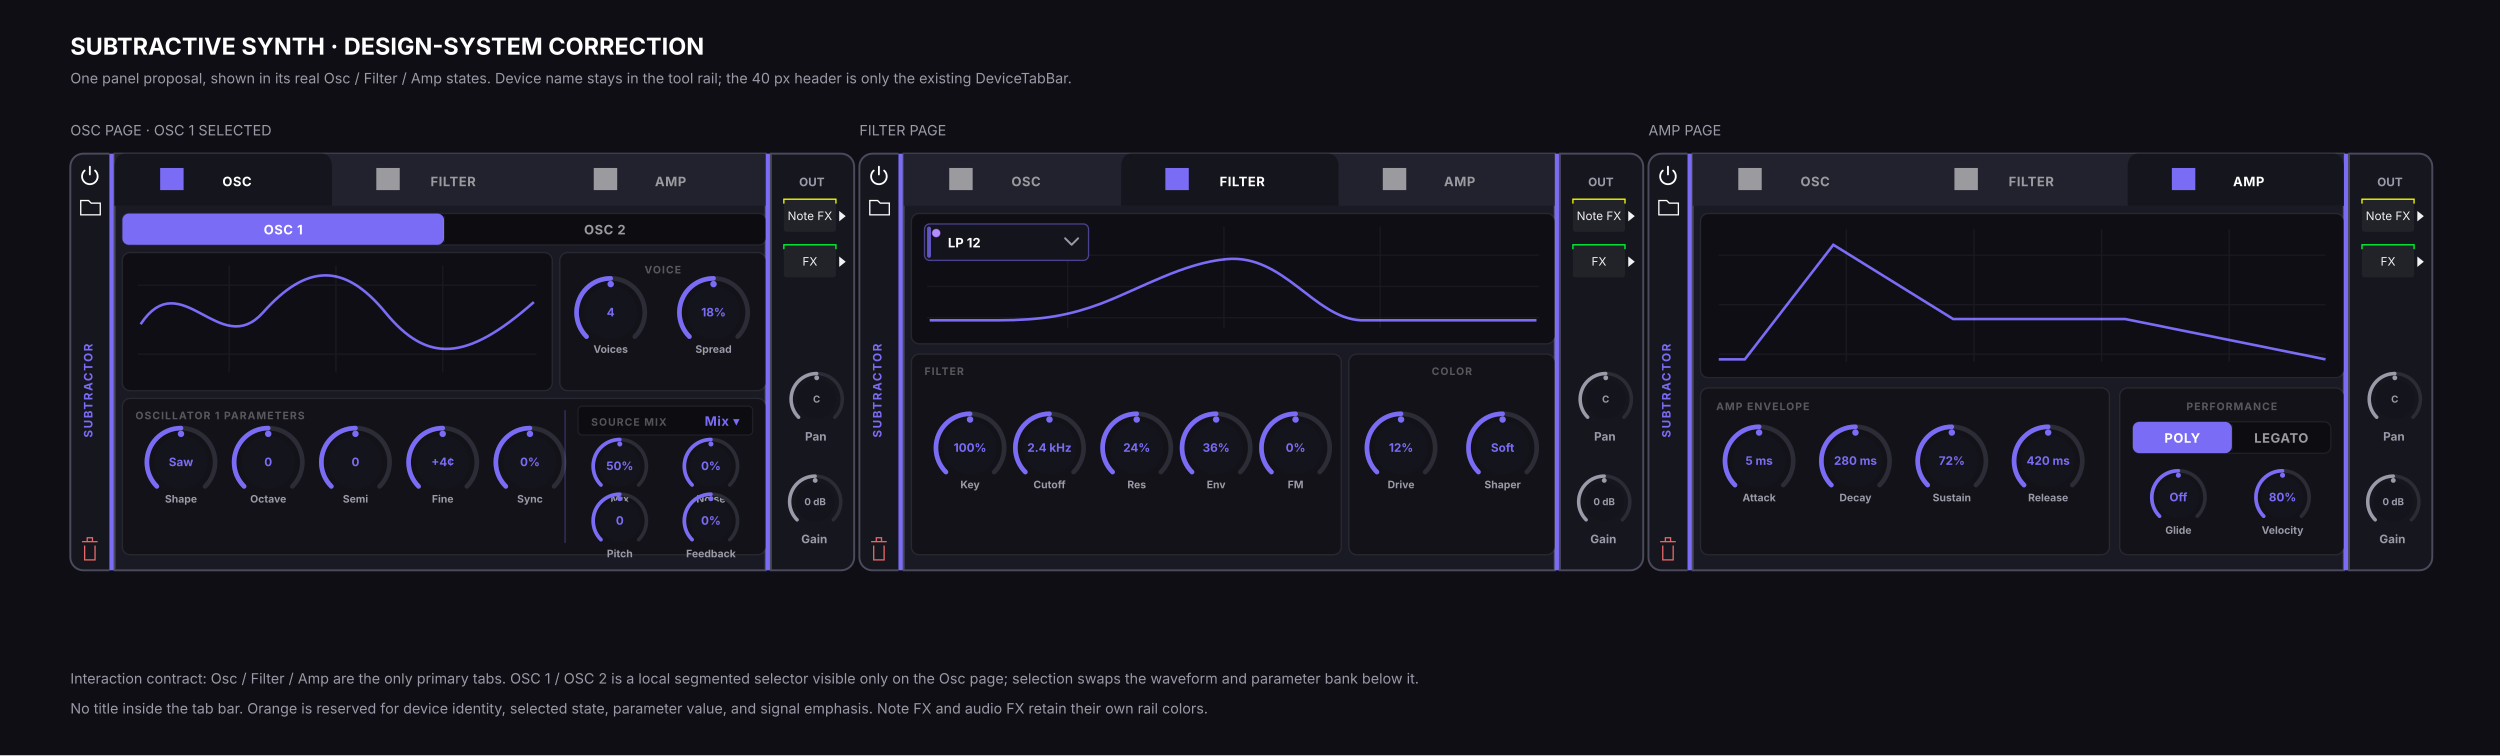
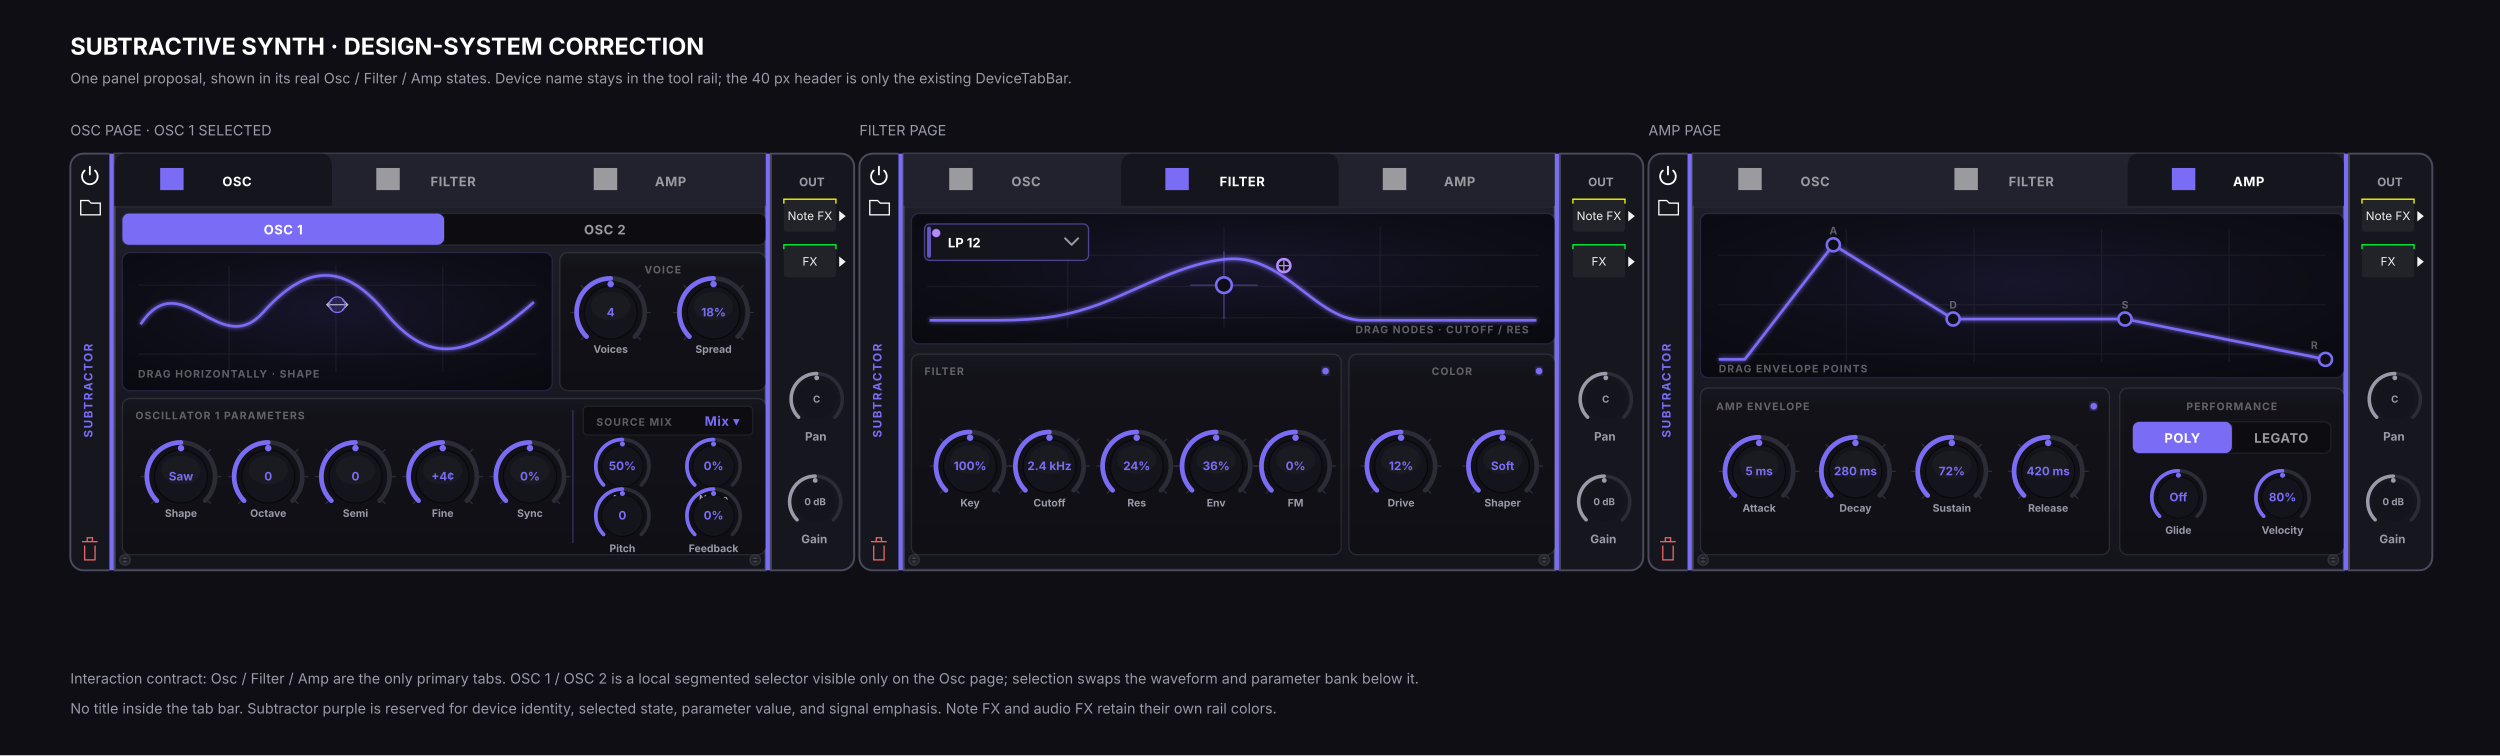
<svg xmlns="http://www.w3.org/2000/svg" width="1920" height="580" viewBox="0 0 1920 580">
  <defs>
+     <linearGradient id="chassisSurface" x2="0" y2="1">
+       <stop stop-color="#20202b" />
+       <stop offset=".42" stop-color="#1a1a24" />
+       <stop offset="1" stop-color="#14141d" />
+     </linearGradient>
+     <linearGradient id="recessedPanel" x2="0" y2="1">
+       <stop stop-color="#171720" />
+       <stop offset=".12" stop-color="#121218" />
+       <stop offset="1" stop-color="#0f0f15" />
+     </linearGradient>
+     <radialGradient id="digitalScreen" cx="50%" cy="42%" r="75%">
+       <stop stop-color="#17152b" />
+       <stop offset=".55" stop-color="#0e0e18" />
+       <stop offset="1" stop-color="#09090f" />
+     </radialGradient>
+     <radialGradient id="metalFastener">
+       <stop stop-color="#6a6a75" />
+       <stop offset=".45" stop-color="#34343e" />
+       <stop offset="1" stop-color="#111118" />
+     </radialGradient>
+     <filter id="screenGlow" x="-10%" y="-20%" width="120%" height="140%">
+       <feGaussianBlur stdDeviation="1.8" result="b" />
+       <feMerge>
+         <feMergeNode in="b" />
+         <feMergeNode in="SourceGraphic" />
+       </feMerge>
+     </filter>
    <style>
-       text{font-family:Inter,Arial,sans-serif}.pageTitle{font-size:18px;font-weight:700;fill:#fff}.caption{font-size:11px;fill:#9a9aa8}.railName{font-size:9px;font-weight:700;letter-spacing:1.2px;fill:#7b6cf6}.tab{font-size:10px;font-weight:700;letter-spacing:.4px}.section{font-size:8px;font-weight:700;letter-spacing:.8px;fill:#ffffff;fill-opacity:.30}.value{font-size:9px;font-weight:700;fill:#7b6cf6}.knobLabel{font-size:8px;font-weight:700;fill:#9a9aa8}.knob{fill:#14141c}.range{fill:none;stroke:#2c2c36;stroke-width:3.574;stroke-linecap:round}.arc{fill:none;stroke:#7b6cf6;stroke-width:3.574;stroke-linecap:round}.panel{fill:#121218;stroke:#fff;stroke-opacity:.08}.screen{fill:#0e0e14;stroke:#fff;stroke-opacity:.08}.inactive{fill:#0c0c11;stroke:#fff;stroke-opacity:.07}.active{fill:#7b6cf6;stroke:none}.accentText{fill:#7b6cf6}.mutedText{fill:#9a9a9f}
+       text{font-family:Inter,Arial,sans-serif}.pageTitle{font-size:18px;font-weight:700;fill:#fff}.caption{font-size:11px;fill:#9a9aa8}.railName{font-size:9px;font-weight:700;letter-spacing:1.2px;fill:#7b6cf6}.tab{font-size:10px;font-weight:700;letter-spacing:.4px}.section{font-size:8px;font-weight:700;letter-spacing:.8px;fill:#ffffff;fill-opacity:.34}.value{font-size:9px;font-weight:700;fill:#7b6cf6}.knobLabel{font-size:8px;font-weight:700;fill:#9a9aa8}.knob{fill:#14141c;stroke:#000;stroke-opacity:.55;stroke-width:1}.range{fill:none;stroke:#2c2c36;stroke-width:3.574;stroke-linecap:round}.arc{fill:none;stroke:#7b6cf6;stroke-width:3.574;stroke-linecap:round}.panel{fill:url(#recessedPanel);stroke:#fff;stroke-opacity:.10}.screen{fill:url(#digitalScreen);stroke:#7b6cf6;stroke-opacity:.18}.inactive{fill:#0c0c11;stroke:#fff;stroke-opacity:.07}.active{fill:#7b6cf6;stroke:none}.accentText{fill:#7b6cf6}.mutedText{fill:#9a9a9f}
    </style>
    <g id="knob">
+       <path d="M-20-18l-3-3m43 3 3-3M-27 0h-4m58 0h4M-20 18l-3 3m43-3 3 3" stroke="#777784" stroke-opacity=".28" stroke-width="1" />
      <circle r="20.322" class="knob" />
+       <ellipse cy="-5" rx="15" ry="11" fill="#fff" fill-opacity=".025" />
      <path d="M-18.535 18.535C-23.279 13.792-26.213 7.238-26.213 0-26.213-14.477-14.477-26.213 0-26.213S26.213-14.477 26.213 0c0 7.238-2.934 13.792-7.678 18.535" class="range" />
      <path d="M-18.535 18.535C-23.279 13.792-26.213 7.238-26.213 0-26.213-14.477-14.477-26.213 0-26.213" class="arc" />
      <circle cy="-21.822" r="2.5" fill="#7b6cf6" />
    </g>
    <g id="smallKnob" transform="scale(.78)">
      <circle r="20.322" class="knob" />
      <path d="M-18.535 18.535C-23.279 13.792-26.213 7.238-26.213 0-26.213-14.477-14.477-26.213 0-26.213S26.213-14.477 26.213 0c0 7.238-2.934 13.792-7.678 18.535" class="range" />
      <path d="M-18.535 18.535C-23.279 13.792-26.213 7.238-26.213 0-26.213-14.477-14.477-26.213 0-26.213" class="arc" />
      <circle cy="-21.822" r="2.5" fill="#7b6cf6" />
    </g>
    <g id="toolRail">
      <path d="M30 0H10A10 10 0 0 0 0 10v300a10 10 0 0 0 10 10h20" fill="#16161e" stroke="#4a4a5c" stroke-width="1.5" />
      <path d="M15 10v6m-4-3a6 6 0 1 0 8 0" fill="none" stroke="#fff" stroke-width="1.4" stroke-linecap="round" />
      <path d="M8 36h6l2 2h7v9H8z" fill="none" stroke="#fff" stroke-width="1" />
      <text class="railName" text-anchor="middle" transform="translate(17 182) rotate(-90)">SUBTRACTOR</text>
      <path d="M9 298h12m-10 3v11h8v-11m-6-3v-3h4v3" fill="none" stroke="#e86666" stroke-width="1" />
    </g>
    <g id="outputRail">
      <path d="M0 0h54a10 10 0 0 1 10 10v300a10 10 0 0 1-10 10H0z" fill="#16161e" stroke="#4a4a5c" stroke-width="1.5" />
      <text x="31.488" y="25" font-size="9" font-weight="bold" fill="#9a9aa8" text-anchor="middle">OUT</text>
      <g transform="translate(1.65452 238.2437)">
        <circle cx="32.405" cy="29.075" r="15.242" fill="#14141c" />
        <path d="M18.503 42.977C14.946 39.419 12.745 34.504 12.745 29.075 12.745 18.217 21.547 9.415 32.405 9.415c10.858 0 19.66 8.802 19.66 19.66 0 5.429-2.2 10.344-5.758 13.902" fill="none" stroke="#2c2c36" stroke-width="2.681" stroke-linecap="round" />
        <path d="M18.503 42.977C14.946 39.419 12.745 34.504 12.745 29.075c0-10.858 8.802-19.66 19.66-19.66" fill="none" stroke="#9a9aa8" stroke-width="2.681" stroke-linecap="round" />
        <text x="32.334" y="31.756" font-size="7.5" font-weight="bold" fill="#9a9aa8" text-anchor="middle">0 dB</text>
        <text x="31.704" y="60.924" font-size="9" font-weight="bold" fill="#9a9aa8" text-anchor="middle">Gain</text>
        <circle cx="32.405" cy="12.708" r="1.875" fill="#9a9aa8" />
      </g>
      <g transform="translate(2.824237 159.464)">
        <circle cx="32.405" cy="29.075" r="15.242" fill="#14141c" />
        <path d="M18.503 42.977C14.946 39.419 12.745 34.504 12.745 29.075 12.745 18.217 21.547 9.415 32.405 9.415c10.858 0 19.66 8.802 19.66 19.66 0 5.429-2.2 10.344-5.758 13.902" fill="none" stroke="#2c2c36" stroke-width="2.681" stroke-linecap="round" />
        <path d="M18.503 42.977C14.946 39.419 12.745 34.504 12.745 29.075c0-10.858 8.802-19.66 19.66-19.66" fill="none" stroke="#9a9aa8" stroke-width="2.681" stroke-linecap="round" />
        <text x="32.334" y="31.756" font-size="7.5" font-weight="bold" fill="#9a9aa8" text-anchor="middle">C</text>
        <text x="31.704" y="60.924" font-size="9" font-weight="bold" fill="#9a9aa8" text-anchor="middle">Pan</text>
        <circle cx="32.405" cy="12.708" r="1.875" fill="#9a9aa8" />
      </g>
      <g>
        <rect x="10" y="35" width="40" height="25" rx="2" fill="#222229" />
        <text x="30" y="51" font-size="9" fill="#f2f2f2" text-anchor="middle">Note FX</text>
        <path d="M10 38v-3h40v3" fill="none" stroke="#f9ff00" stroke-width="1" stroke-linecap="round" />
        <path d="m57.5 48-5-4v8z" fill="#f2f2f2" />
      </g>
      <g>
        <rect x="10" y="70" width="40" height="25" rx="2" fill="#222229" />
        <text x="30" y="86" font-size="9" fill="#f2f2f2" text-anchor="middle">FX</text>
        <path d="M10 73v-3h40v3" fill="none" stroke="#00ff33" stroke-width="1" stroke-linecap="round" />
        <path d="m57.5 83-5-4v8z" fill="#f2f2f2" />
      </g>
    </g>
    <g id="tabBarBase">
      <rect width="500" height="40" fill="#22222e" />
    </g>
    <g id="oscTabs">
      <use href="#tabBarBase" />
      <path d="M8 0h151c5 0 8 4 8 10v30H0V10C0 4 3 0 8 0z" fill="#15151d" />
      <rect x="35" y="11" width="18" height="17" fill="#7b6cf6" />
      <text x="94" y="25" text-anchor="middle" class="tab" fill="#fff">OSC</text>
      <rect x="201" y="11" width="18" height="17" fill="#9a9a9f" />
      <text x="260" y="25" text-anchor="middle" class="tab mutedText">FILTER</text>
      <rect x="368" y="11" width="18" height="17" fill="#9a9a9f" />
      <text x="427" y="25" text-anchor="middle" class="tab mutedText">AMP</text>
    </g>
    <g id="filterTabs">
      <use href="#tabBarBase" />
      <path d="M175 0h151c5 0 8 4 8 10v30H167V10c0-6 3-10 8-10z" fill="#15151d" />
      <rect x="35" y="11" width="18" height="17" fill="#9a9a9f" />
      <text x="94" y="25" text-anchor="middle" class="tab mutedText">OSC</text>
      <rect x="201" y="11" width="18" height="17" fill="#7b6cf6" />
      <text x="260" y="25" text-anchor="middle" class="tab" fill="#fff">FILTER</text>
      <rect x="368" y="11" width="18" height="17" fill="#9a9a9f" />
      <text x="427" y="25" text-anchor="middle" class="tab mutedText">AMP</text>
    </g>
    <g id="ampTabs">
      <use href="#tabBarBase" />
      <path d="M342 0h150c5 0 8 4 8 10v30H334V10c0-6 3-10 8-10z" fill="#15151d" />
      <rect x="35" y="11" width="18" height="17" fill="#9a9a9f" />
      <text x="94" y="25" text-anchor="middle" class="tab mutedText">OSC</text>
      <rect x="201" y="11" width="18" height="17" fill="#9a9a9f" />
      <text x="260" y="25" text-anchor="middle" class="tab mutedText">FILTER</text>
      <rect x="368" y="11" width="18" height="17" fill="#7b6cf6" />
      <text x="427" y="25" text-anchor="middle" class="tab" fill="#fff">AMP</text>
    </g>
+     <g id="fastener">
+       <circle r="4" fill="url(#metalFastener)" stroke="#777784" stroke-opacity=".35" />
+       <path d="M-2.2 0h4.4" stroke="#0b0b10" stroke-width="1" />
+     </g>
    <g id="shell">
      <use href="#toolRail" />
      <rect x="30" width="4" height="320" fill="#7b6cf6" />
-       <rect x="34" width="500" height="320" fill="#1a1a24" stroke="#4a4a5c" stroke-width="1.5" />
+       <rect x="34" width="500" height="320" fill="url(#chassisSurface)" stroke="#4a4a5c" stroke-width="1.5" />
+       <path d="M35 319h498M35 41h498" stroke="#fff" stroke-opacity=".05" />
+       <use href="#fastener" x="42" y="312" />
+       <use href="#fastener" x="526" y="312" />
      <rect x="534" width="4" height="320" fill="#7b6cf6" />
      <use href="#outputRail" x="538" />
    </g>
  </defs>
  <rect width="1920" height="580" fill="#0e0e14" />
  <text x="54" y="42" class="pageTitle">SUBTRACTIVE SYNTH · DESIGN-SYSTEM CORRECTION</text>
  <text x="54" y="64" class="caption">One panel proposal, shown in its real Osc / Filter / Amp states. Device name stays in the tool rail; the 40 px header is only the existing DeviceTabBar.</text>
  <g transform="translate(54 118)">
    <text y="-14" class="caption">OSC PAGE · OSC 1 SELECTED</text>
    <use href="#shell" />
    <g transform="translate(34)">
      <use href="#oscTabs" />
      <g transform="translate(6 46)">
        <rect width="494" height="24" rx="5" class="inactive" />
        <rect width="247" height="24" rx="5" class="active" />
        <path d="M247 2v20" stroke="#fff" stroke-opacity=".10" />
        <text x="123.5" y="16" text-anchor="middle" class="tab" fill="#fff">OSC 1</text>
        <text x="370.5" y="16" text-anchor="middle" class="tab mutedText">OSC 2</text>
        <rect y="30" width="330" height="106" rx="6" class="screen" />
-         <path d="M14 85C45 38 75 113 108 76s62-39 94 0 62 38 114-8" fill="none" stroke="#7b6cf6" stroke-width="2" />
+         <path d="M14 85C45 38 75 113 108 76s62-39 94 0 62 38 114-8" fill="none" stroke="#7b6cf6" stroke-width="2" filter="url(#screenGlow)" />
        <path d="M12 55h306M12 108h306M82 40v82m82-82v82m82-82v82" stroke="#fff" stroke-opacity=".05" />
+         <path d="M157 70h16m-4-4 4 4-4 4m-8-8-4 4 4 4" fill="none" stroke="#fff" stroke-opacity=".7" stroke-width="1" />
+         <circle cx="165" cy="70" r="6" fill="#7b6cf6" fill-opacity=".18" stroke="#7b6cf6" />
+         <text x="12" y="126" class="section">DRAG HORIZONTALLY · SHAPE</text>
        <rect x="336" y="30" width="158" height="106" rx="6" class="panel" />
        <text x="415" y="46" text-anchor="middle" class="section">VOICE</text>
        <g transform="translate(375 76)">
          <use href="#knob" />
          <text y="3" text-anchor="middle" class="value">4</text>
          <text y="31" text-anchor="middle" class="knobLabel">Voices</text>
        </g>
        <g transform="translate(454 76)">
          <use href="#knob" />
          <text y="3" text-anchor="middle" class="value">18%</text>
          <text y="31" text-anchor="middle" class="knobLabel">Spread</text>
        </g>
        <rect y="142" width="494" height="120" rx="6" class="panel" />
        <text x="10" y="158" class="section">OSCILLATOR 1 PARAMETERS</text>
-         <g transform="translate(45 191)">
+         <g transform="translate(45 202)">
          <use href="#knob" />
          <text y="3" text-anchor="middle" class="value">Saw</text>
          <text y="31" text-anchor="middle" class="knobLabel">Shape</text>
        </g>
-         <g transform="translate(112 191)">
+         <g transform="translate(112 202)">
          <use href="#knob" />
          <text y="3" text-anchor="middle" class="value">0</text>
          <text y="31" text-anchor="middle" class="knobLabel">Octave</text>
        </g>
-         <g transform="translate(179 191)">
+         <g transform="translate(179 202)">
          <use href="#knob" />
          <text y="3" text-anchor="middle" class="value">0</text>
          <text y="31" text-anchor="middle" class="knobLabel">Semi</text>
        </g>
-         <g transform="translate(246 191)">
+         <g transform="translate(246 202)">
          <use href="#knob" />
          <text y="3" text-anchor="middle" class="value">+4¢</text>
          <text y="31" text-anchor="middle" class="knobLabel">Fine</text>
        </g>
-         <g transform="translate(313 191)">
+         <g transform="translate(313 202)">
          <use href="#knob" />
          <text y="3" text-anchor="middle" class="value">0%</text>
          <text y="31" text-anchor="middle" class="knobLabel">Sync</text>
        </g>
-         <path d="M340 151v102" stroke="#7b6cf6" stroke-opacity=".35" />
-         <rect x="350" y="148" width="134" height="22" rx="3" class="inactive" />
-         <text x="360" y="163" class="section">SOURCE MIX</text>
+         <path d="M346 151v102" stroke="#7b6cf6" stroke-opacity=".35" />
+         <rect x="354" y="148" width="130" height="22" rx="3" class="inactive" />
+         <text x="364" y="163" class="section">SOURCE MIX</text>
        <text x="474" y="163" text-anchor="end" class="tab accentText">Mix ▾</text>
-         <g transform="translate(382 194)">
+         <g transform="translate(384 194)">
          <use href="#smallKnob" />
          <text y="3" text-anchor="middle" class="value">50%</text>
          <text y="28" text-anchor="middle" class="knobLabel">Mix</text>
        </g>
-         <g transform="translate(452 194)">
+         <g transform="translate(454 194)">
          <use href="#smallKnob" />
          <text y="3" text-anchor="middle" class="value">0%</text>
          <text y="28" text-anchor="middle" class="knobLabel">Noise</text>
        </g>
-         <g transform="translate(382 236)">
+         <g transform="translate(384 232)">
          <use href="#smallKnob" />
          <text y="3" text-anchor="middle" class="value">0</text>
          <text y="28" text-anchor="middle" class="knobLabel">Pitch</text>
        </g>
-         <g transform="translate(452 236)">
+         <g transform="translate(454 232)">
          <use href="#smallKnob" />
          <text y="3" text-anchor="middle" class="value">0%</text>
          <text y="28" text-anchor="middle" class="knobLabel">Feedback</text>
        </g>
      </g>
    </g>
  </g>
  <g transform="translate(660 118)">
    <text y="-14" class="caption">FILTER PAGE</text>
    <use href="#shell" />
    <g transform="translate(34)">
      <use href="#filterTabs" />
      <g transform="translate(6 46)">
        <rect width="494" height="100" rx="6" class="screen" />
-         <path d="M14 82h52c35 0 56-4 80-13 31-12 63-31 96-34 44-4 67 45 103 47h135" fill="none" stroke="#7b6cf6" stroke-width="2" />
+         <path d="M14 82h52c35 0 56-4 80-13 31-12 63-31 96-34 44-4 67 45 103 47h135" fill="none" stroke="#7b6cf6" stroke-width="2" filter="url(#screenGlow)" />
        <path d="M12 32h470M12 56h470M12 80h470M120 10v78m120-78v78m120-78v78" stroke="#fff" stroke-opacity=".05" />
+         <path d="M240 29v52M214 55h52" stroke="#7b6cf6" stroke-opacity=".45" />
+         <circle cx="240" cy="55" r="6" fill="#0e0e14" stroke="#7b6cf6" stroke-width="2" />
+         <circle cx="286" cy="40" r="5" fill="#0e0e14" stroke="#b48cff" stroke-width="2" />
+         <path d="m282 40h8m-4-4v8" stroke="#b48cff" />
+         <text x="474" y="92" text-anchor="end" class="section">DRAG NODES · CUTOFF / RES</text>
        <g transform="translate(10 8)">
          <rect width="126" height="28" rx="4" fill="#14141c" stroke="#7b6cf6" stroke-opacity=".55" />
          <rect x="2" y="2" width="3" height="24" rx="1.5" fill="#7b6cf6" fill-opacity=".75" />
          <circle cx="9" cy="7" r="3.5" fill="#b48cff" stroke="#000" stroke-opacity=".5" />
          <text x="18" y="18" font-size="10" font-weight="700" fill="#fff">LP 12</text>
          <path d="m108 11 5 5 5-5" fill="none" stroke="#9a9aa8" stroke-width="1.5" stroke-linecap="round" stroke-linejoin="round" />
        </g>
        <rect y="108" width="330" height="154" rx="6" class="panel" />
        <text x="10" y="124" class="section">FILTER</text>
-         <g transform="translate(45 180)">
+         <circle cx="318" cy="121" r="2.5" fill="#7b6cf6" filter="url(#screenGlow)" />
+         <g transform="translate(45 194)">
          <use href="#knob" />
          <text y="3" text-anchor="middle" class="value">100%</text>
          <text y="31" text-anchor="middle" class="knobLabel">Key</text>
        </g>
-         <g transform="translate(106 180)">
+         <g transform="translate(106 194)">
          <use href="#knob" />
          <text y="3" text-anchor="middle" class="value">2.4 kHz</text>
          <text y="31" text-anchor="middle" class="knobLabel">Cutoff</text>
        </g>
-         <g transform="translate(173 180)">
+         <g transform="translate(173 194)">
          <use href="#knob" />
          <text y="3" text-anchor="middle" class="value">24%</text>
          <text y="31" text-anchor="middle" class="knobLabel">Res</text>
        </g>
-         <g transform="translate(234 180)">
+         <g transform="translate(234 194)">
          <use href="#knob" />
          <text y="3" text-anchor="middle" class="value">36%</text>
          <text y="31" text-anchor="middle" class="knobLabel">Env</text>
        </g>
-         <g transform="translate(295 180)">
+         <g transform="translate(295 194)">
          <use href="#knob" />
          <text y="3" text-anchor="middle" class="value">0%</text>
          <text y="31" text-anchor="middle" class="knobLabel">FM</text>
        </g>
        <rect x="336" y="108" width="158" height="154" rx="6" class="panel" />
        <text x="415" y="124" text-anchor="middle" class="section">COLOR</text>
-         <g transform="translate(376 180)">
+         <circle cx="482" cy="121" r="2.5" fill="#7b6cf6" filter="url(#screenGlow)" />
+         <g transform="translate(376 194)">
          <use href="#knob" />
          <text y="3" text-anchor="middle" class="value">12%</text>
          <text y="31" text-anchor="middle" class="knobLabel">Drive</text>
        </g>
-         <g transform="translate(454 180)">
+         <g transform="translate(454 194)">
          <use href="#knob" />
          <text y="3" text-anchor="middle" class="value">Soft</text>
          <text y="31" text-anchor="middle" class="knobLabel">Shaper</text>
        </g>
      </g>
    </g>
  </g>
  <g transform="translate(1266 118)">
    <text y="-14" class="caption">AMP PAGE</text>
    <use href="#shell" />
    <g transform="translate(34)">
      <use href="#ampTabs" />
      <g transform="translate(6 46)">
        <rect width="494" height="126" rx="6" class="screen" />
-         <path d="M14 112h20l68-88 92 57h132l154 31" fill="none" stroke="#7b6cf6" stroke-width="2" />
+         <path d="M14 112h20l68-88 92 57h132l154 31" fill="none" stroke="#7b6cf6" stroke-width="2" filter="url(#screenGlow)" />
        <path d="M14 32h466M14 70h466M14 108h466M112 12v102m98-102v102m98-102v102m98-102v102" stroke="#fff" stroke-opacity=".05" />
+         <g fill="#0e0e14" stroke="#7b6cf6" stroke-width="2">
+           <circle cx="102" cy="24" r="5" />
+           <circle cx="194" cy="81" r="5" />
+           <circle cx="326" cy="81" r="5" />
+           <circle cx="480" cy="112" r="5" />
+         </g>
+         <text x="102" y="16" text-anchor="middle" class="section">A</text>
+         <text x="194" y="73" text-anchor="middle" class="section">D</text>
+         <text x="326" y="73" text-anchor="middle" class="section">S</text>
+         <text x="474" y="104" text-anchor="end" class="section">R</text>
+         <text x="14" y="122" class="section">DRAG ENVELOPE POINTS</text>
        <rect y="134" width="314" height="128" rx="6" class="panel" />
        <text x="12" y="151" class="section">AMP ENVELOPE</text>
-         <g transform="translate(45 190)">
+         <circle cx="302" cy="148" r="2.5" fill="#7b6cf6" filter="url(#screenGlow)" />
+         <g transform="translate(45 198)">
          <use href="#knob" />
          <text y="3" text-anchor="middle" class="value">5 ms</text>
          <text y="31" text-anchor="middle" class="knobLabel">Attack</text>
        </g>
-         <g transform="translate(119 190)">
+         <g transform="translate(119 198)">
          <use href="#knob" />
          <text y="3" text-anchor="middle" class="value">280 ms</text>
          <text y="31" text-anchor="middle" class="knobLabel">Decay</text>
        </g>
-         <g transform="translate(193 190)">
+         <g transform="translate(193 198)">
          <use href="#knob" />
          <text y="3" text-anchor="middle" class="value">72%</text>
          <text y="31" text-anchor="middle" class="knobLabel">Sustain</text>
        </g>
-         <g transform="translate(267 190)">
+         <g transform="translate(267 198)">
          <use href="#knob" />
          <text y="3" text-anchor="middle" class="value">420 ms</text>
          <text y="31" text-anchor="middle" class="knobLabel">Release</text>
        </g>
        <rect x="322" y="134" width="172" height="128" rx="6" class="panel" />
        <text x="408" y="151" text-anchor="middle" class="section">PERFORMANCE</text>
        <rect x="332" y="160" width="152" height="24" rx="5" class="inactive" />
        <rect x="332" y="160" width="76" height="24" rx="5" class="active" />
        <path d="M408 162v20" stroke="#fff" stroke-opacity=".10" />
        <text x="370" y="176" text-anchor="middle" class="tab" fill="#fff">POLY</text>
        <text x="446" y="176" text-anchor="middle" class="tab mutedText">LEGATO</text>
        <g transform="translate(367 218)">
          <use href="#smallKnob" />
          <text y="3" text-anchor="middle" class="value">Off</text>
          <text y="28" text-anchor="middle" class="knobLabel">Glide</text>
        </g>
        <g transform="translate(447 218)">
          <use href="#smallKnob" />
          <text y="3" text-anchor="middle" class="value">80%</text>
          <text y="28" text-anchor="middle" class="knobLabel">Velocity</text>
        </g>
      </g>
    </g>
  </g>
  <text x="54" y="525" class="caption">Interaction contract: Osc / Filter / Amp are the only primary tabs. OSC 1 / OSC 2 is a local segmented selector visible only on the Osc page; selection swaps the waveform and parameter bank below it.</text>
-   <text x="54" y="548" class="caption">No title inside the tab bar. Orange is reserved for device identity, selected state, parameter value, and signal emphasis. Note FX and audio FX retain their own rail colors.</text>
+   <text x="54" y="548" class="caption">No title inside the tab bar. Subtractor purple is reserved for device identity, selected state, parameter value, and signal emphasis. Note FX and audio FX retain their own rail colors.</text>
</svg>
